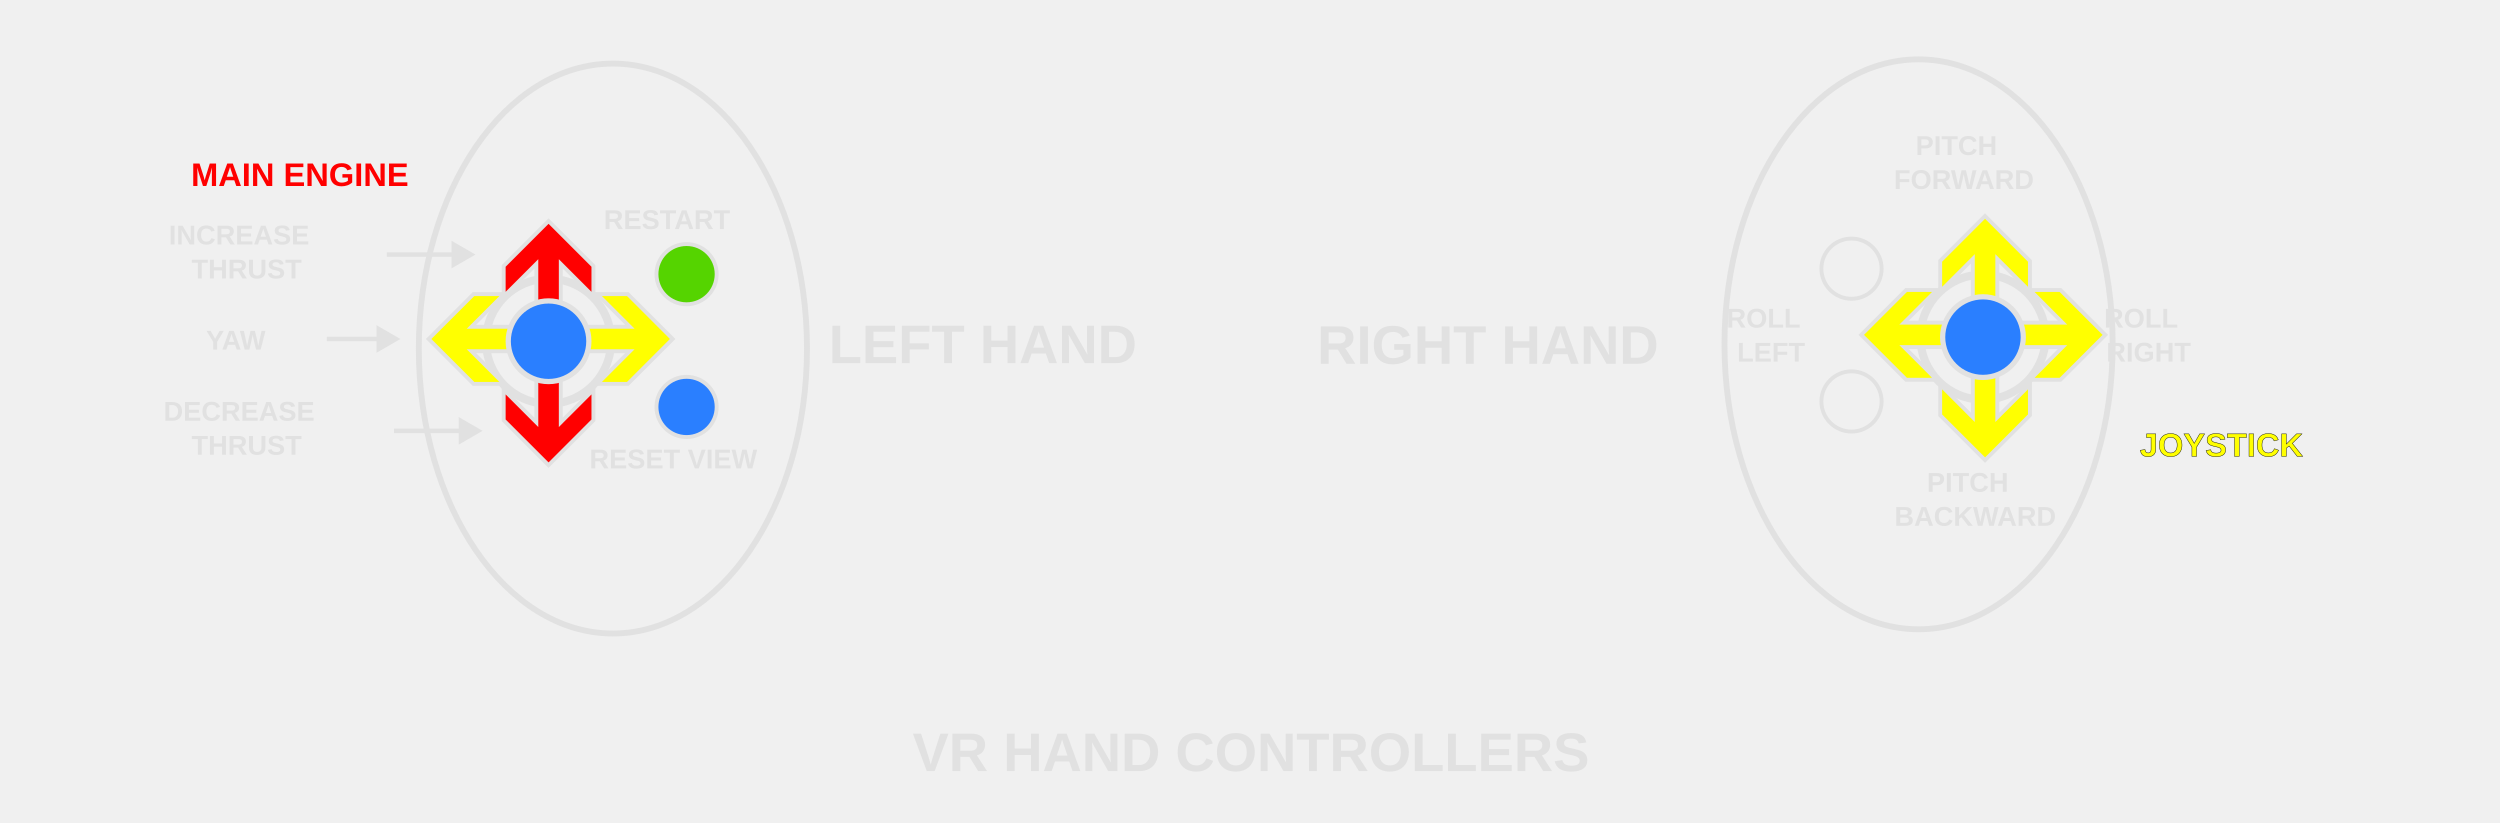
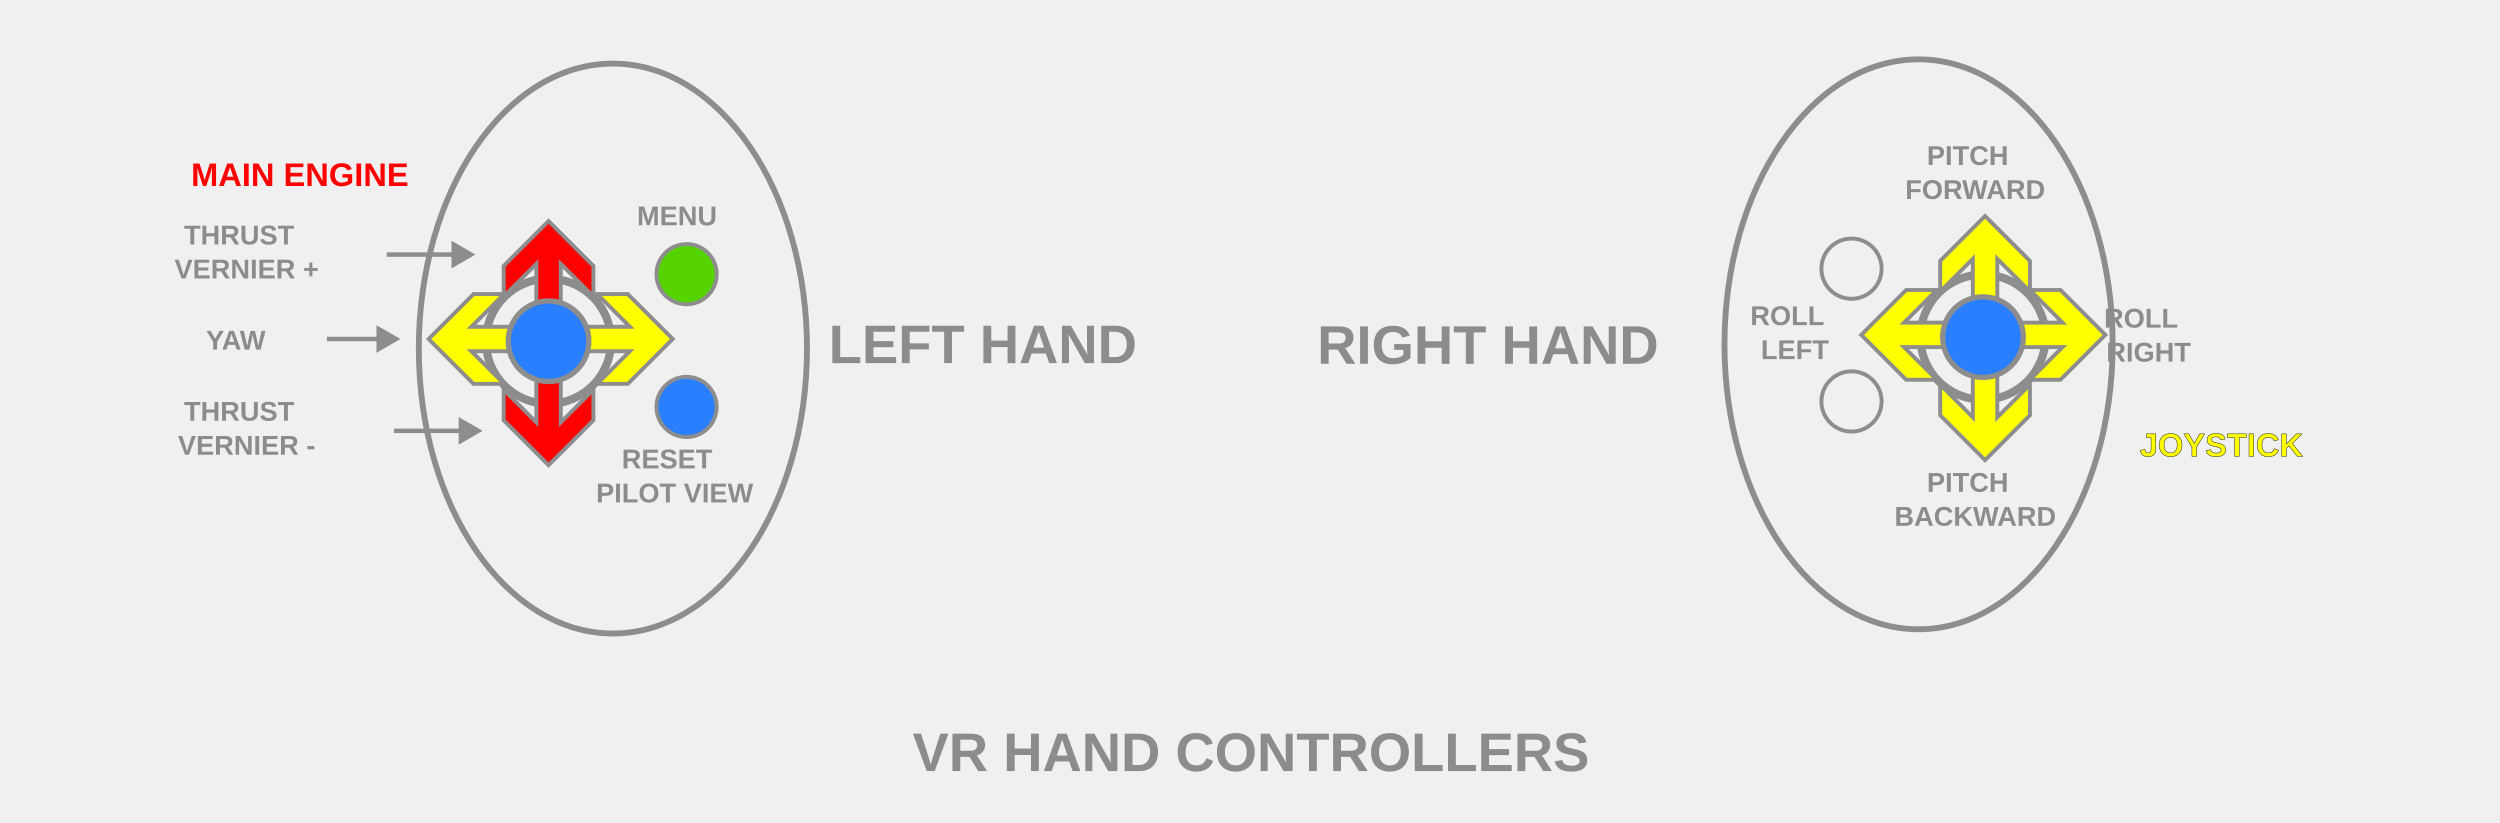
<svg xmlns="http://www.w3.org/2000/svg" version="1.1" x="0px" y="0px" viewBox="0 0 1225.648 403.2" xml:space="preserve" id="svg491" width="12.767in" height="4.2in">
  <defs id="defs491">
    <rect x="223.458" y="295.946" width="58.153" height="34.426" id="rect8" />
    <marker style="overflow:visible" id="Triangle" refX="0" refY="0" orient="auto-start-reverse" markerWidth="1" markerHeight="1" viewBox="0 0 1 1" preserveAspectRatio="xMidYMid">
      <path transform="scale(0.5)" style="fill:context-stroke;fill-rule:evenodd;stroke:context-stroke;stroke-width:1pt" d="M 5.77,0 -2.88,5 V -5 Z" id="path135" />
    </marker>
    <symbol id="UpArrow">
      <path d="M 36,9 58,31 V 46 L 42,30 V 62 H 30 V 30 L 14,46 V 31 Z" style="stroke:none" id="path276" />
    </symbol>
    <marker style="overflow:visible" id="Triangle-2" refX="0" refY="0" orient="auto-start-reverse" markerWidth="1" markerHeight="1" viewBox="0 0 1 1" preserveAspectRatio="xMidYMid">
      <path transform="scale(0.5)" style="fill:context-stroke;fill-rule:evenodd;stroke:context-stroke;stroke-width:1pt" d="M 5.77,0 -2.88,5 V -5 Z" id="path135-6" />
    </marker>
    <marker style="overflow:visible" id="Triangle-9" refX="0" refY="0" orient="auto-start-reverse" markerWidth="1" markerHeight="1" viewBox="0 0 1 1" preserveAspectRatio="xMidYMid">
      <path transform="scale(0.5)" style="fill:context-stroke;fill-rule:evenodd;stroke:context-stroke;stroke-width:1pt" d="M 5.77,0 -2.88,5 V -5 Z" id="path135-1" />
    </marker>
  </defs>
  <style type="text/css" id="style1">
	.st0{fill:#EEEEEE;stroke:#DDDDDD;}
	.st1{fill:#CCCCCC;stroke:#000000;stroke-width:2;}
	.st2{fill:#CC0000;stroke:#000000;stroke-width:2;}
	.st3{fill:#339900;stroke:#000000;stroke-width:2;}
	.st4{fill:#FCFCFC;}
	.st5{fill:#FF6666;}
	.st6{fill:#66CC33;}
	.st7{fill:#FFFFFF;}
</style>
  <g id="Layer_1" transform="scale(0.9997132,1.826462)" style="display:none">
    <path class="st0" d="m 6.5,0.5 h 1213 c 3.3,0 6,2.7 6,6 v 336 c 0,3.3 -2.7,6 -6,6 H 6.5 c -3.3,0 -6,-2.7 -6,-6 V 6.5 c 0,-3.3 2.7,-6 6,-6 z" id="path1" />
  </g>
-   <text xml:space="preserve" style="font-style:normal;font-variant:normal;font-weight:normal;font-stretch:normal;font-size:13.333px;font-family:Arial;-inkscape-font-specification:Arial;text-align:center;text-anchor:middle;fill:#e1e1e1;fill-opacity:1;stroke:none;stroke-width:0.983" x="339.375" y="229.637" id="text494-8-9-7-4-2-9-41-8">
-     <tspan x="339.375" y="229.637" style="font-weight:bold;fill:#e1e1e1;fill-opacity:1" id="tspan505-3-8-7-9-6">RESET VIEW</tspan>
-     <tspan x="339.375" y="246.303" style="font-weight:bold;fill:#e1e1e1;fill-opacity:1" id="tspan9" />
+   <text xml:space="preserve" style="font-style:normal;font-variant:normal;font-weight:normal;font-stretch:normal;font-size:13.333px;font-family:Arial;-inkscape-font-specification:Arial;text-align:center;text-anchor:middle;fill:#8c8c8c;fill-opacity:1;stroke:none;stroke-width:0.983" x="336.306" y="229.637" id="text494-8-9-7-4-2-9-41-8">
+     <tspan x="336.306" y="229.637" style="font-weight:bold;fill:#8c8c8c;fill-opacity:1" id="tspan9">RESET</tspan>
+     <tspan x="336.306" y="246.303" style="font-weight:bold;fill:#8c8c8c;fill-opacity:1" id="tspan3">PILOT VIEW</tspan>
  </text>
  <text xml:space="preserve" style="font-style:normal;font-variant:normal;font-weight:bold;font-stretch:normal;font-size:16px;font-family:Arial;-inkscape-font-specification:'Arial Bold';text-align:start;text-anchor:start;fill:#ff0000;fill-opacity:1;stroke:none;stroke-width:0.983" x="93.659" y="91.184" id="text524-0">
    <tspan id="tspan524-8" x="93.659" y="91.184">MAIN ENGINE</tspan>
  </text>
-   <circle style="fill:none;stroke:#e1e1e1;stroke-width:3.988;stroke-dasharray:none;stroke-opacity:1" id="path4-6-2-8" cx="268.933" cy="167.292" r="30.656" />
+   <circle style="fill:none;stroke:#8c8c8c;stroke-width:3.988;stroke-dasharray:none;stroke-opacity:1" id="path4-6-2-8" cx="268.933" cy="167.292" r="30.656" />
  <g id="use1-3" style="fill:#ff0000;fill-opacity:1;stroke:#000000;stroke-width:1.92;stroke-dasharray:none;stroke-opacity:1" transform="translate(608.9333,39.37812)">
-     <path d="m -340,69 22,22 V 106 l -16,-16 V 122 H -346 V 90 L -362,106 V 91 Z" style="stroke:#e1e1e1;stroke-width:1.92;stroke-dasharray:none;stroke-opacity:1" id="path6" />
+     <path d="m -340,69 22,22 V 106 l -16,-16 V 122 H -346 V 90 L -362,106 V 91 Z" style="stroke:#8d8d8d;stroke-width:1.92;stroke-dasharray:none;stroke-opacity:1" id="path6" />
  </g>
  <g id="use1-3-0" style="fill:#ff0000;fill-opacity:1;stroke:#000000;stroke-width:1.92;stroke-dasharray:none;stroke-opacity:1" transform="matrix(1,0,0,-1,232.9333,237.0456)">
-     <path d="M 36,9 58,31 V 46 L 42,30 V 62 H 30 V 30 L 14,46 V 31 Z" style="stroke:#e1e1e1;stroke-width:1.92;stroke-dasharray:none;stroke-opacity:1" id="path6-0" />
+     <path d="M 36,9 58,31 V 46 L 42,30 V 62 H 30 V 30 L 14,46 V 31 Z" style="stroke:#8d8d8d;stroke-width:1.92;stroke-dasharray:none;stroke-opacity:1" id="path6-0" />
  </g>
  <g id="use1-3-9" style="fill:#ffff00;fill-opacity:1;stroke:#000000;stroke-width:1.92;stroke-dasharray:none;stroke-opacity:1" transform="rotate(90,-53.69882,452.4926)">
-     <path d="m -340,69 22,22 V 106 l -16,-16 V 122 H -346 V 90 L -362,106 V 91 Z" style="fill:#ffff00;fill-opacity:1;stroke:#e1e1e1;stroke-width:1.92;stroke-dasharray:none;stroke-opacity:1" id="path6-4" />
+     <path d="m -340,69 22,22 V 106 l -16,-16 V 122 H -346 V 90 L -362,106 V 91 Z" style="fill:#ffff00;fill-opacity:1;stroke:#8d8d8d;stroke-width:1.92;stroke-dasharray:none;stroke-opacity:1" id="path6-4" />
  </g>
  <g id="use1-3-0-5" style="fill:#ffff00;fill-opacity:1;stroke:#000000;stroke-width:1.92;stroke-dasharray:none;stroke-opacity:1" transform="matrix(0,1,1,0,201.1262,130.1914)">
-     <path d="M 36,9 58,31 V 46 L 42,30 V 62 H 30 V 30 L 14,46 V 31 Z" style="fill:#ffff00;fill-opacity:1;stroke:#e1e1e1;stroke-width:1.92;stroke-dasharray:none;stroke-opacity:1" id="path6-0-9" />
+     <path d="M 36,9 58,31 V 46 L 42,30 V 62 H 30 V 30 L 14,46 V 31 Z" style="fill:#ffff00;fill-opacity:1;stroke:#8d8d8d;stroke-width:1.92;stroke-dasharray:none;stroke-opacity:1" id="path6-0-9" />
  </g>
-   <circle style="fill:#2a7fff;fill-opacity:1;stroke:#e1e1e1;stroke-width:2.571;stroke-dasharray:none;stroke-opacity:1" id="path4-6-23-3" cx="268.933" cy="167.292" r="19.766" />
-   <circle style="fill:none;stroke:#e1e1e1;stroke-width:3.988;stroke-dasharray:none;stroke-opacity:1" id="path4-6-2-8-0" cx="972.165" cy="165.272" r="30.656" />
+   <circle style="fill:#2a7fff;fill-opacity:1;stroke:#8d8d8d;stroke-width:2.571;stroke-dasharray:none;stroke-opacity:1" id="path4-6-23-3" cx="268.933" cy="167.292" r="19.766" />
+   <circle style="fill:none;stroke:#8d8d8d;stroke-width:3.988;stroke-dasharray:none;stroke-opacity:1" id="path4-6-2-8-0" cx="972.165" cy="165.272" r="30.656" />
  <g id="use1-3-93" style="fill:#ff0000;fill-opacity:1;stroke:#000000;stroke-width:1.92;stroke-dasharray:none;stroke-opacity:1" transform="translate(1446.165,69.35764)" />
  <g id="use1-3-9-8" style="fill:#ffff00;fill-opacity:1;stroke:#000000;stroke-width:1.92;stroke-dasharray:none;stroke-opacity:1" transform="rotate(90,298.493,802.664)">
-     <path d="m -340,69 22,22 V 106 l -16,-16 V 122 H -346 V 90 L -362,106 V 91 Z" style="fill:#ffff00;fill-opacity:1;stroke:#e1e1e1;stroke-width:1.92;stroke-dasharray:none;stroke-opacity:1" id="path6-4-6" />
+     <path d="m -340,69 22,22 V 106 l -16,-16 V 122 H -346 V 90 L -362,106 V 91 Z" style="fill:#ffff00;fill-opacity:1;stroke:#8d8d8d;stroke-width:1.92;stroke-dasharray:none;stroke-opacity:1" id="path6-4-6" />
  </g>
  <g id="use1-3-0-5-3" style="fill:#ffff00;fill-opacity:1;stroke:#000000;stroke-width:1.92;stroke-dasharray:none;stroke-opacity:1" transform="matrix(0,1,1,0,903.4896,128.1709)">
-     <path d="M 36,9 58,31 V 46 L 42,30 V 62 H 30 V 30 L 14,46 V 31 Z" style="fill:#ffff00;fill-opacity:1;stroke:#e1e1e1;stroke-width:1.92;stroke-dasharray:none;stroke-opacity:1" id="path6-0-9-2" />
+     <path d="M 36,9 58,31 V 46 L 42,30 V 62 H 30 V 30 L 14,46 V 31 Z" style="fill:#ffff00;fill-opacity:1;stroke:#8d8d8d;stroke-width:1.92;stroke-dasharray:none;stroke-opacity:1" id="path6-0-9-2" />
  </g>
  <g id="use1-3-9-8-3" style="fill:#ffff00;fill-opacity:1;stroke:#000000;stroke-width:1.92;stroke-dasharray:none;stroke-opacity:1" transform="rotate(180,316.5957,147.2884)">
-     <path d="m -340,69 22,22 V 106 l -16,-16 V 122 H -346 V 90 L -362,106 V 91 Z" style="fill:#ffff00;fill-opacity:1;stroke:#e1e1e1;stroke-width:1.92;stroke-dasharray:none;stroke-opacity:1" id="path6-4-6-3" />
+     <path d="m -340,69 22,22 V 106 l -16,-16 V 122 H -346 V 90 L -362,106 V 91 Z" style="fill:#ffff00;fill-opacity:1;stroke:#8d8d8d;stroke-width:1.92;stroke-dasharray:none;stroke-opacity:1" id="path6-4-6-3" />
  </g>
  <g id="use1-3-0-5-3-1" style="fill:#ffff00;fill-opacity:1;stroke:#000000;stroke-width:1.92;stroke-dasharray:none;stroke-opacity:1" transform="matrix(-1,0,0,1,1009.191,96.90918)">
-     <path d="M 36,9 58,31 V 46 L 42,30 V 62 H 30 V 30 L 14,46 V 31 Z" style="fill:#ffff00;fill-opacity:1;stroke:#e1e1e1;stroke-width:1.92;stroke-dasharray:none;stroke-opacity:1" id="path6-0-9-2-7" />
+     <path d="M 36,9 58,31 V 46 L 42,30 V 62 H 30 V 30 L 14,46 V 31 Z" style="fill:#ffff00;fill-opacity:1;stroke:#8d8d8d;stroke-width:1.92;stroke-dasharray:none;stroke-opacity:1" id="path6-0-9-2-7" />
  </g>
-   <circle style="fill:#2a7fff;fill-opacity:1;stroke:#e1e1e1;stroke-width:2.571;stroke-dasharray:none;stroke-opacity:1" id="path4-6-23-3-3" cx="972.165" cy="165.272" r="19.766" />
-   <text xml:space="preserve" style="font-style:normal;font-variant:normal;font-weight:normal;font-stretch:normal;font-size:13.333px;font-family:Arial;-inkscape-font-specification:Arial;text-align:center;text-anchor:middle;fill:#e1e1e1;fill-opacity:1;stroke:none;stroke-width:0.983" x="126.484" y="119.836" id="text494-8-5">
-     <tspan x="126.484" y="119.836" id="tspan495-4-2" style="font-weight:bold;fill:#e1e1e1;fill-opacity:1">INCREASE</tspan>
-     <tspan x="126.484" y="136.502" style="font-weight:bold;fill:#e1e1e1;fill-opacity:1" id="tspan504-4">THRUST</tspan>
+   <circle style="fill:#2a7fff;fill-opacity:1;stroke:#8d8d8d;stroke-width:2.571;stroke-dasharray:none;stroke-opacity:1" id="path4-6-23-3-3" cx="972.165" cy="165.272" r="19.766" />
+   <text xml:space="preserve" style="font-style:normal;font-variant:normal;font-weight:normal;font-stretch:normal;font-size:13.333px;font-family:Arial;-inkscape-font-specification:Arial;text-align:center;text-anchor:middle;fill:#8c8c8c;fill-opacity:1;stroke:none;stroke-width:0.983" x="126.484" y="119.836" id="text494-8-5">
+     <tspan x="126.484" y="119.836" style="font-weight:bold;fill:#8c8c8c;fill-opacity:1" id="tspan504-4">THRUST</tspan>
+     <tspan x="126.484" y="136.502" style="font-weight:bold;fill:#8c8c8c;fill-opacity:1" id="tspan1">VERNIER +</tspan>
  </text>
-   <text xml:space="preserve" style="font-style:normal;font-variant:normal;font-weight:normal;font-stretch:normal;font-size:13.333px;font-family:Arial;-inkscape-font-specification:Arial;text-align:center;text-anchor:middle;fill:#e1e1e1;fill-opacity:1;stroke:none;stroke-width:0.983" x="126.484" y="206.259" id="text494-1-9-6">
-     <tspan x="126.484" y="206.259" id="tspan495-6-6-0" style="font-weight:bold;fill:#e1e1e1;fill-opacity:1">DECREASE</tspan>
-     <tspan x="126.484" y="222.925" style="font-weight:bold;fill:#e1e1e1;fill-opacity:1" id="tspan10">THRUST</tspan>
+   <text xml:space="preserve" style="font-style:normal;font-variant:normal;font-weight:normal;font-stretch:normal;font-size:13.333px;font-family:Arial;-inkscape-font-specification:Arial;text-align:center;text-anchor:middle;fill:#8c8c8c;fill-opacity:1;stroke:none;stroke-width:0.983" x="126.484" y="206.259" id="text494-1-9-6">
+     <tspan x="126.484" y="206.259" style="font-weight:bold;fill:#8c8c8c;fill-opacity:1" id="tspan10">THRUST</tspan>
+     <tspan x="126.484" y="222.925" style="font-weight:bold;fill:#8c8c8c;fill-opacity:1" id="tspan2">VERNIER -</tspan>
  </text>
-   <path style="fill:#ff0000;fill-opacity:1;stroke:#e1e1e1;stroke-width:2.203;stroke-dasharray:none;stroke-opacity:1;marker-end:url(#Triangle)" d="m 193.141,211.223 h 35.642" id="path7" />
-   <path style="fill:#ff0000;fill-opacity:1;stroke:#e1e1e1;stroke-width:2.203;stroke-dasharray:none;stroke-opacity:1;marker-end:url(#Triangle-9)" d="m 160.219,166.191 h 28.263" id="path7-2" />
-   <path style="fill:#ff0000;fill-opacity:1;stroke:#e1e1e1;stroke-width:2.203;stroke-dasharray:none;stroke-opacity:1;marker-end:url(#Triangle-2)" d="m 189.628,124.8 h 35.642" id="path7-4" />
+   <path style="fill:#ff0000;fill-opacity:1;stroke:#8d8d8d;stroke-width:2.203;stroke-dasharray:none;stroke-opacity:1;marker-end:url(#Triangle)" d="m 193.141,211.223 h 35.642" id="path7" />
+   <path style="fill:#ff0000;fill-opacity:1;stroke:#8d8d8d;stroke-width:2.203;stroke-dasharray:none;stroke-opacity:1;marker-end:url(#Triangle-9)" d="m 160.219,166.191 h 28.263" id="path7-2" />
+   <path style="fill:#ff0000;fill-opacity:1;stroke:#8d8d8d;stroke-width:2.203;stroke-dasharray:none;stroke-opacity:1;marker-end:url(#Triangle-2)" d="m 189.628,124.8 h 35.642" id="path7-4" />
  <text xml:space="preserve" style="font-style:normal;font-variant:normal;font-weight:bold;font-stretch:normal;font-size:16px;font-family:Arial;-inkscape-font-specification:'Arial Bold';text-align:start;text-anchor:start;fill:#ffff00;fill-opacity:1;stroke:#000000;stroke-width:0.2;stroke-dasharray:none;stroke-opacity:1" x="1049.062" y="223.727" id="text524-6-5">
    <tspan id="tspan524-72-4" x="1049.062" y="223.727">JOYSTICK</tspan>
  </text>
-   <text xml:space="preserve" style="font-style:normal;font-variant:normal;font-weight:bold;font-stretch:normal;font-size:26.667px;font-family:Arial;-inkscape-font-specification:'Arial Bold';text-align:center;text-anchor:middle;fill:#e1e1e1;fill-opacity:1;stroke:none;stroke-width:0.983" x="624.413" y="378.016" id="text500-8-9-6">
+   <text xml:space="preserve" style="font-style:normal;font-variant:normal;font-weight:bold;font-stretch:normal;font-size:26.667px;font-family:Arial;-inkscape-font-specification:'Arial Bold';text-align:center;text-anchor:middle;fill:#8c8c8c;fill-opacity:1;stroke:none;stroke-width:0.983" x="624.413" y="378.016" id="text500-8-9-6">
    <tspan id="tspan500-3-5-0" x="624.413" y="378.016">VR HAND CONTROLLERS</tspan>
  </text>
-   <ellipse style="fill:none;stroke:#e1e1e1;stroke-width:2.88;stroke-dasharray:none" id="path8" cx="300.478" cy="170.879" rx="95.154" ry="139.704" />
-   <ellipse style="fill:none;stroke:#e1e1e1;stroke-width:2.88;stroke-dasharray:none" id="path8-0" cx="940.599" cy="168.802" rx="95.154" ry="139.704" />
-   <text xml:space="preserve" style="font-style:normal;font-variant:normal;font-weight:bold;font-stretch:normal;font-size:13.333px;font-family:Arial;-inkscape-font-specification:'Arial Bold';text-align:center;text-anchor:middle;fill:#e1e1e1;fill-opacity:1;stroke:none;stroke-width:0.983" x="332.56" y="112.284" id="text500-1-1">
-     <tspan id="tspan500-8-9" x="332.56" y="112.284">RESTART</tspan>
+   <ellipse style="fill:none;stroke:#8d8d8d;stroke-width:2.88;stroke-dasharray:none;stroke-opacity:1" id="path8" cx="300.478" cy="170.879" rx="95.154" ry="139.704" />
+   <ellipse style="fill:none;stroke:#8d8d8d;stroke-width:2.88;stroke-dasharray:none;stroke-opacity:1" id="path8-0" cx="940.599" cy="168.802" rx="95.154" ry="139.704" />
+   <text xml:space="preserve" style="font-style:normal;font-variant:normal;font-weight:bold;font-stretch:normal;font-size:13.333px;font-family:Arial;-inkscape-font-specification:'Arial Bold';text-align:center;text-anchor:middle;fill:#8c8c8c;fill-opacity:1;stroke:none;stroke-width:0.983" x="337.471" y="110.442" id="text500-1-1">
+     <tspan id="tspan500-8-9" x="337.471" y="110.442">MENU</tspan>
  </text>
-   <circle style="fill:#55d400;fill-opacity:1;stroke:#e1e1e1;stroke-width:1.92;stroke-dasharray:none;stroke-opacity:1" id="path4-68-9" cx="336.595" cy="134.41" r="14.76" />
-   <circle style="fill:#2a7fff;fill-opacity:1;stroke:#e1e1e1;stroke-width:1.92;stroke-dasharray:none;stroke-opacity:1" id="path4-6-4" cx="336.595" cy="199.503" r="14.76" />
+   <circle style="fill:#55d400;fill-opacity:1;stroke:#8d8d8d;stroke-width:1.92;stroke-dasharray:none;stroke-opacity:1" id="path4-68-9" cx="336.595" cy="134.41" r="14.76" />
+   <circle style="fill:#2a7fff;fill-opacity:1;stroke:#8d8d8d;stroke-width:1.92;stroke-dasharray:none;stroke-opacity:1" id="path4-6-4" cx="336.595" cy="199.503" r="14.76" />
  <text xml:space="preserve" id="text8" style="fill:#2a7fff;font-size:26.667px;-inkscape-font-specification:'Arial Bold';font-family:Arial;stroke-width:2.88;font-weight:bold;stroke:#e1e1e1;text-align:center;stroke-dasharray:none;fill-opacity:1;white-space:pre;shape-inside:url(#rect8)" />
-   <text xml:space="preserve" style="font-style:normal;font-variant:normal;font-weight:normal;font-stretch:normal;font-size:13.333px;font-family:Arial;-inkscape-font-specification:Arial;text-align:start;text-anchor:start;fill:#e1e1e1;fill-opacity:1;stroke:none;stroke-width:0.983" x="1058.942" y="160.61" id="text494-8-9-7-4-8-0-8">
-     <tspan x="1058.942" y="160.61" style="font-weight:bold;text-align:center;text-anchor:middle;fill:#e1e1e1;fill-opacity:1" id="tspan509-6-9-5">ROLL</tspan>
-     <tspan x="1058.942" y="177.276" style="font-weight:bold;text-align:center;text-anchor:middle;fill:#e1e1e1;fill-opacity:1" id="tspan11">RIGHT</tspan>
+   <text xml:space="preserve" style="font-style:normal;font-variant:normal;font-weight:normal;font-stretch:normal;font-size:13.333px;font-family:Arial;-inkscape-font-specification:Arial;text-align:start;text-anchor:start;fill:#8c8c8c;fill-opacity:1;stroke:none;stroke-width:0.983" x="1058.942" y="160.61" id="text494-8-9-7-4-8-0-8">
+     <tspan x="1058.942" y="160.61" style="font-weight:bold;text-align:center;text-anchor:middle;fill:#8c8c8c;fill-opacity:1" id="tspan509-6-9-5">ROLL</tspan>
+     <tspan x="1058.942" y="177.276" style="font-weight:bold;text-align:center;text-anchor:middle;fill:#8c8c8c;fill-opacity:1" id="tspan11">RIGHT</tspan>
  </text>
-   <text xml:space="preserve" style="font-style:normal;font-variant:normal;font-weight:normal;font-stretch:normal;font-size:13.333px;font-family:Arial;-inkscape-font-specification:Arial;text-align:start;text-anchor:start;fill:#e1e1e1;fill-opacity:1;stroke:none;stroke-width:0.983" x="973.951" y="241.093" id="text494-8-9-7-4-8-0-8-2">
-     <tspan x="973.951" y="241.093" style="font-weight:bold;text-align:center;text-anchor:middle;fill:#e1e1e1;fill-opacity:1" id="tspan11-1">PITCH</tspan>
-     <tspan x="973.951" y="257.76" style="font-weight:bold;text-align:center;text-anchor:middle;fill:#e1e1e1;fill-opacity:1" id="tspan12">BACKWARD</tspan>
+   <text xml:space="preserve" style="font-style:normal;font-variant:normal;font-weight:normal;font-stretch:normal;font-size:13.333px;font-family:Arial;-inkscape-font-specification:Arial;text-align:start;text-anchor:start;fill:#8c8c8c;fill-opacity:1;stroke:none;stroke-width:0.983" x="973.951" y="241.093" id="text494-8-9-7-4-8-0-8-2">
+     <tspan x="973.951" y="241.093" style="font-weight:bold;text-align:center;text-anchor:middle;fill:#8c8c8c;fill-opacity:1" id="tspan11-1">PITCH</tspan>
+     <tspan x="973.951" y="257.76" style="font-weight:bold;text-align:center;text-anchor:middle;fill:#8c8c8c;fill-opacity:1" id="tspan12">BACKWARD</tspan>
  </text>
-   <text xml:space="preserve" style="font-style:normal;font-variant:normal;font-weight:normal;font-stretch:normal;font-size:13.333px;font-family:Arial;-inkscape-font-specification:Arial;text-align:start;text-anchor:start;fill:#e1e1e1;fill-opacity:1;stroke:none;stroke-width:0.983" x="873.851" y="160.61" id="text494-8-9-7-4-8-0-8-5">
-     <tspan x="873.851" y="160.61" style="font-weight:bold;text-align:center;text-anchor:middle;fill:#e1e1e1;fill-opacity:1" id="tspan11-2">ROLL</tspan>
-     <tspan x="873.851" y="177.276" style="font-weight:bold;text-align:center;text-anchor:middle;fill:#e1e1e1;fill-opacity:1" id="tspan13">LEFT</tspan>
+   <text xml:space="preserve" style="font-style:normal;font-variant:normal;font-weight:normal;font-stretch:normal;font-size:13.333px;font-family:Arial;-inkscape-font-specification:Arial;text-align:start;text-anchor:start;fill:#8c8c8c;fill-opacity:1;stroke:none;stroke-width:0.983" x="885.515" y="159.382" id="text494-8-9-7-4-8-0-8-5">
+     <tspan x="885.515" y="159.382" style="font-weight:bold;text-align:center;text-anchor:middle;fill:#8c8c8c;fill-opacity:1" id="tspan11-2">ROLL</tspan>
+     <tspan x="885.515" y="176.049" style="font-weight:bold;text-align:center;text-anchor:middle;fill:#8c8c8c;fill-opacity:1" id="tspan13">LEFT</tspan>
  </text>
-   <text xml:space="preserve" style="font-style:normal;font-variant:normal;font-weight:normal;font-stretch:normal;font-size:13.333px;font-family:Arial;-inkscape-font-specification:Arial;text-align:start;text-anchor:start;fill:#e1e1e1;fill-opacity:1;stroke:none;stroke-width:0.983" x="968.406" y="75.975" id="text494-8-9-7-4-8-0-8-3">
-     <tspan x="968.406" y="75.975" style="font-weight:bold;text-align:center;text-anchor:middle;fill:#e1e1e1;fill-opacity:1" id="tspan509-6-9-5-0">PITCH</tspan>
-     <tspan x="968.406" y="92.641" style="font-weight:bold;text-align:center;text-anchor:middle;fill:#e1e1e1;fill-opacity:1" id="tspan11-19">FORWARD</tspan>
+   <text xml:space="preserve" style="font-style:normal;font-variant:normal;font-weight:normal;font-stretch:normal;font-size:13.333px;font-family:Arial;-inkscape-font-specification:Arial;text-align:start;text-anchor:start;fill:#8c8c8c;fill-opacity:1;stroke:none;stroke-width:0.983" x="973.931" y="80.886" id="text494-8-9-7-4-8-0-8-3">
+     <tspan x="973.931" y="80.886" style="font-weight:bold;text-align:center;text-anchor:middle;fill:#8c8c8c;fill-opacity:1" id="tspan509-6-9-5-0">PITCH</tspan>
+     <tspan x="973.931" y="97.552" style="font-weight:bold;text-align:center;text-anchor:middle;fill:#8c8c8c;fill-opacity:1" id="tspan11-19">FORWARD</tspan>
  </text>
-   <circle style="fill:none;fill-opacity:1;stroke:#e1e1e1;stroke-width:1.92;stroke-dasharray:none;stroke-opacity:1" id="path4-68-9-2" cx="907.72" cy="131.72" r="14.76" />
-   <circle style="fill:none;fill-opacity:1;stroke:#e1e1e1;stroke-width:1.92;stroke-dasharray:none;stroke-opacity:1" id="path4-6-4-9" cx="907.72" cy="196.813" r="14.76" />
-   <text xml:space="preserve" style="font-style:normal;font-variant:normal;font-weight:bold;font-stretch:normal;font-size:26.667px;font-family:Arial;-inkscape-font-specification:'Arial Bold';text-align:center;text-anchor:middle;fill:#e1e1e1;fill-opacity:1;stroke:none;stroke-width:0.983" x="492.951" y="178.02" id="text500-8-9-6-1">
+   <circle style="fill:none;fill-opacity:1;stroke:#8d8d8d;stroke-width:1.92;stroke-dasharray:none;stroke-opacity:1" id="path4-68-9-2" cx="907.72" cy="131.72" r="14.76" />
+   <circle style="fill:none;fill-opacity:1;stroke:#8d8d8d;stroke-width:1.92;stroke-dasharray:none;stroke-opacity:1" id="path4-6-4-9" cx="907.72" cy="196.813" r="14.76" />
+   <text xml:space="preserve" style="font-style:normal;font-variant:normal;font-weight:bold;font-stretch:normal;font-size:26.667px;font-family:Arial;-inkscape-font-specification:'Arial Bold';text-align:center;text-anchor:middle;fill:#8c8c8c;fill-opacity:1;stroke:none;stroke-width:0.983" x="492.951" y="178.02" id="text500-8-9-6-1">
    <tspan id="tspan500-3-5-0-4" x="492.951" y="178.02">LEFT HAND</tspan>
  </text>
-   <text xml:space="preserve" style="font-style:normal;font-variant:normal;font-weight:bold;font-stretch:normal;font-size:26.667px;font-family:Arial;-inkscape-font-specification:'Arial Bold';text-align:center;text-anchor:middle;fill:#e1e1e1;fill-opacity:1;stroke:none;stroke-width:0.983" x="740.575" y="178.346" id="text500-8-9-6-1-8">
+   <text xml:space="preserve" style="font-style:normal;font-variant:normal;font-weight:bold;font-stretch:normal;font-size:26.667px;font-family:Arial;-inkscape-font-specification:'Arial Bold';text-align:center;text-anchor:middle;fill:#8c8c8c;fill-opacity:1;stroke:none;stroke-width:0.983" x="740.575" y="178.346" id="text500-8-9-6-1-8">
    <tspan id="tspan500-3-5-0-4-0" x="740.575" y="178.346">RIGHT HAND</tspan>
  </text>
-   <text xml:space="preserve" style="font-style:normal;font-variant:normal;font-weight:normal;font-stretch:normal;font-size:13.333px;font-family:Arial;-inkscape-font-specification:Arial;text-align:center;text-anchor:middle;fill:#e1e1e1;fill-opacity:1;stroke:none;stroke-width:0.983" x="124.86" y="171.381" id="text494-8-9-7-4-2-9-41-8-4">
-     <tspan x="124.86" y="171.381" style="font-weight:bold;fill:#e1e1e1;fill-opacity:1" id="tspan505-3-8-7-9-6-8">YAW</tspan>
-     <tspan x="124.86" y="188.047" style="font-weight:bold;fill:#e1e1e1;fill-opacity:1" id="tspan9-1" />
+   <text xml:space="preserve" style="font-style:normal;font-variant:normal;font-weight:normal;font-stretch:normal;font-size:13.333px;font-family:Arial;-inkscape-font-specification:Arial;text-align:center;text-anchor:middle;fill:#8c8c8c;fill-opacity:1;stroke:none;stroke-width:0.983" x="124.86" y="171.381" id="text494-8-9-7-4-2-9-41-8-4">
+     <tspan x="124.86" y="171.381" style="font-weight:bold;fill:#8c8c8c;fill-opacity:1" id="tspan505-3-8-7-9-6-8">YAW</tspan>
+     <tspan x="124.86" y="188.047" style="font-weight:bold;fill:#8c8c8c;fill-opacity:1" id="tspan9-1" />
  </text>
</svg>
